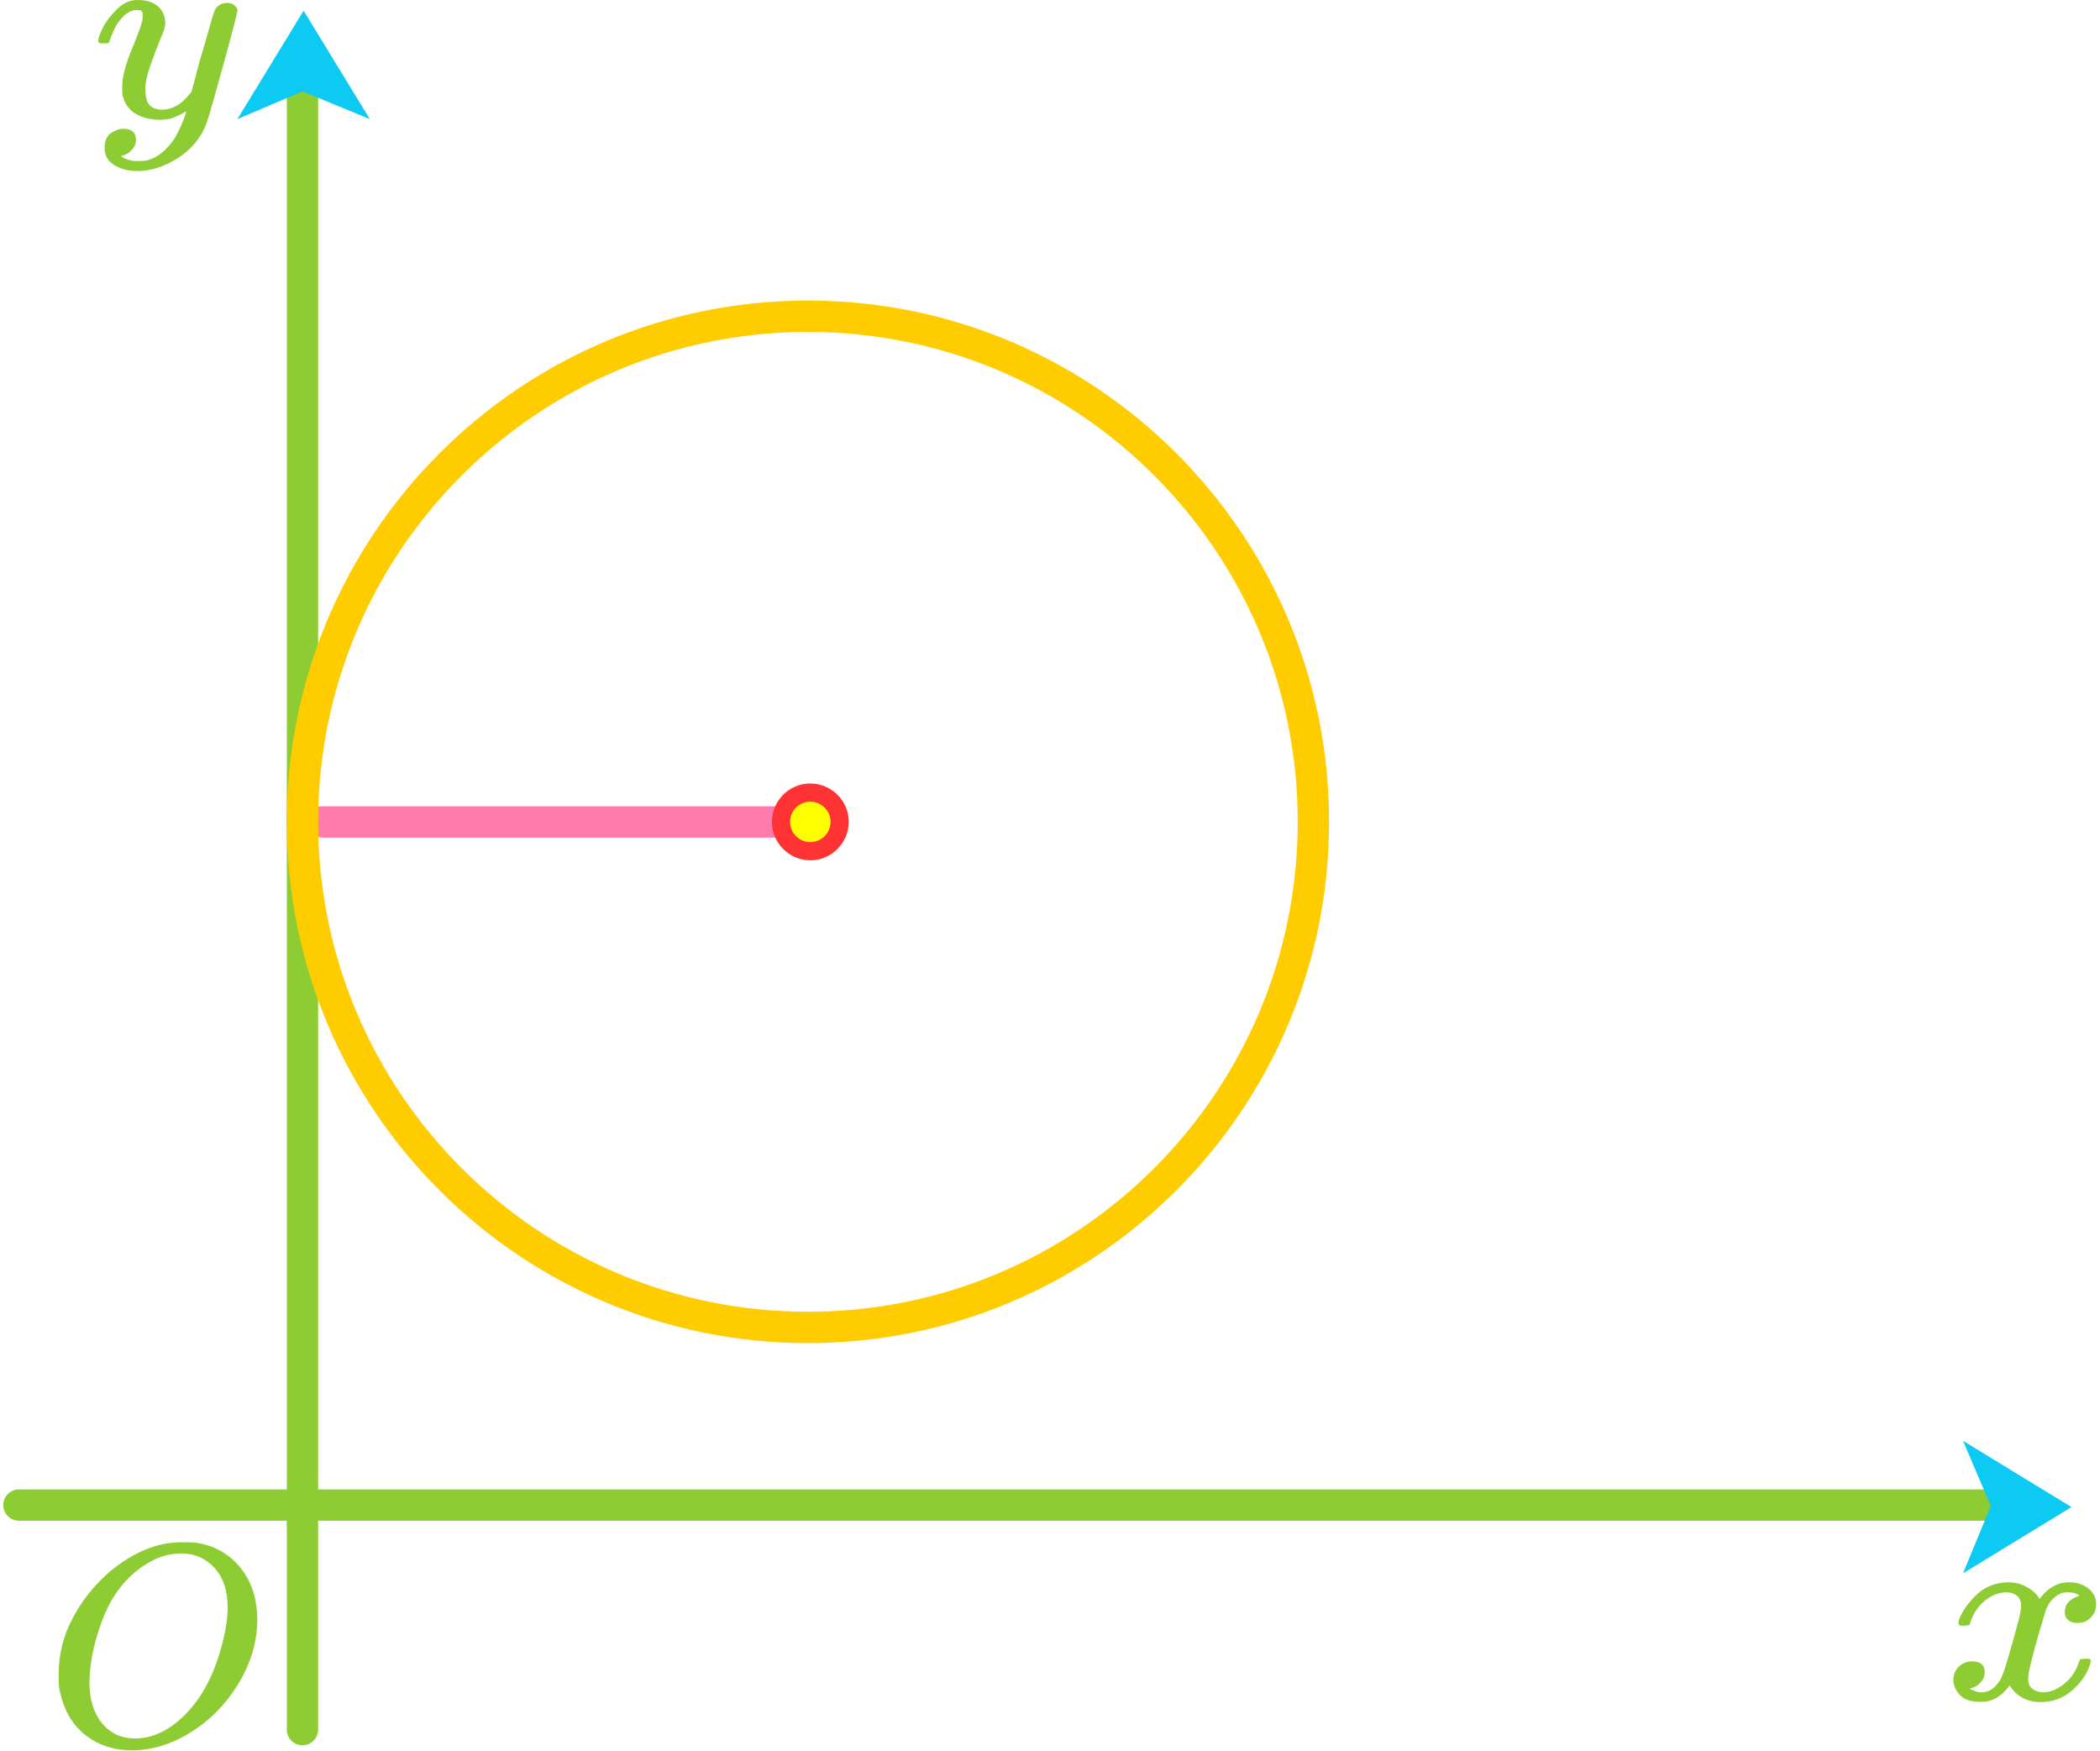
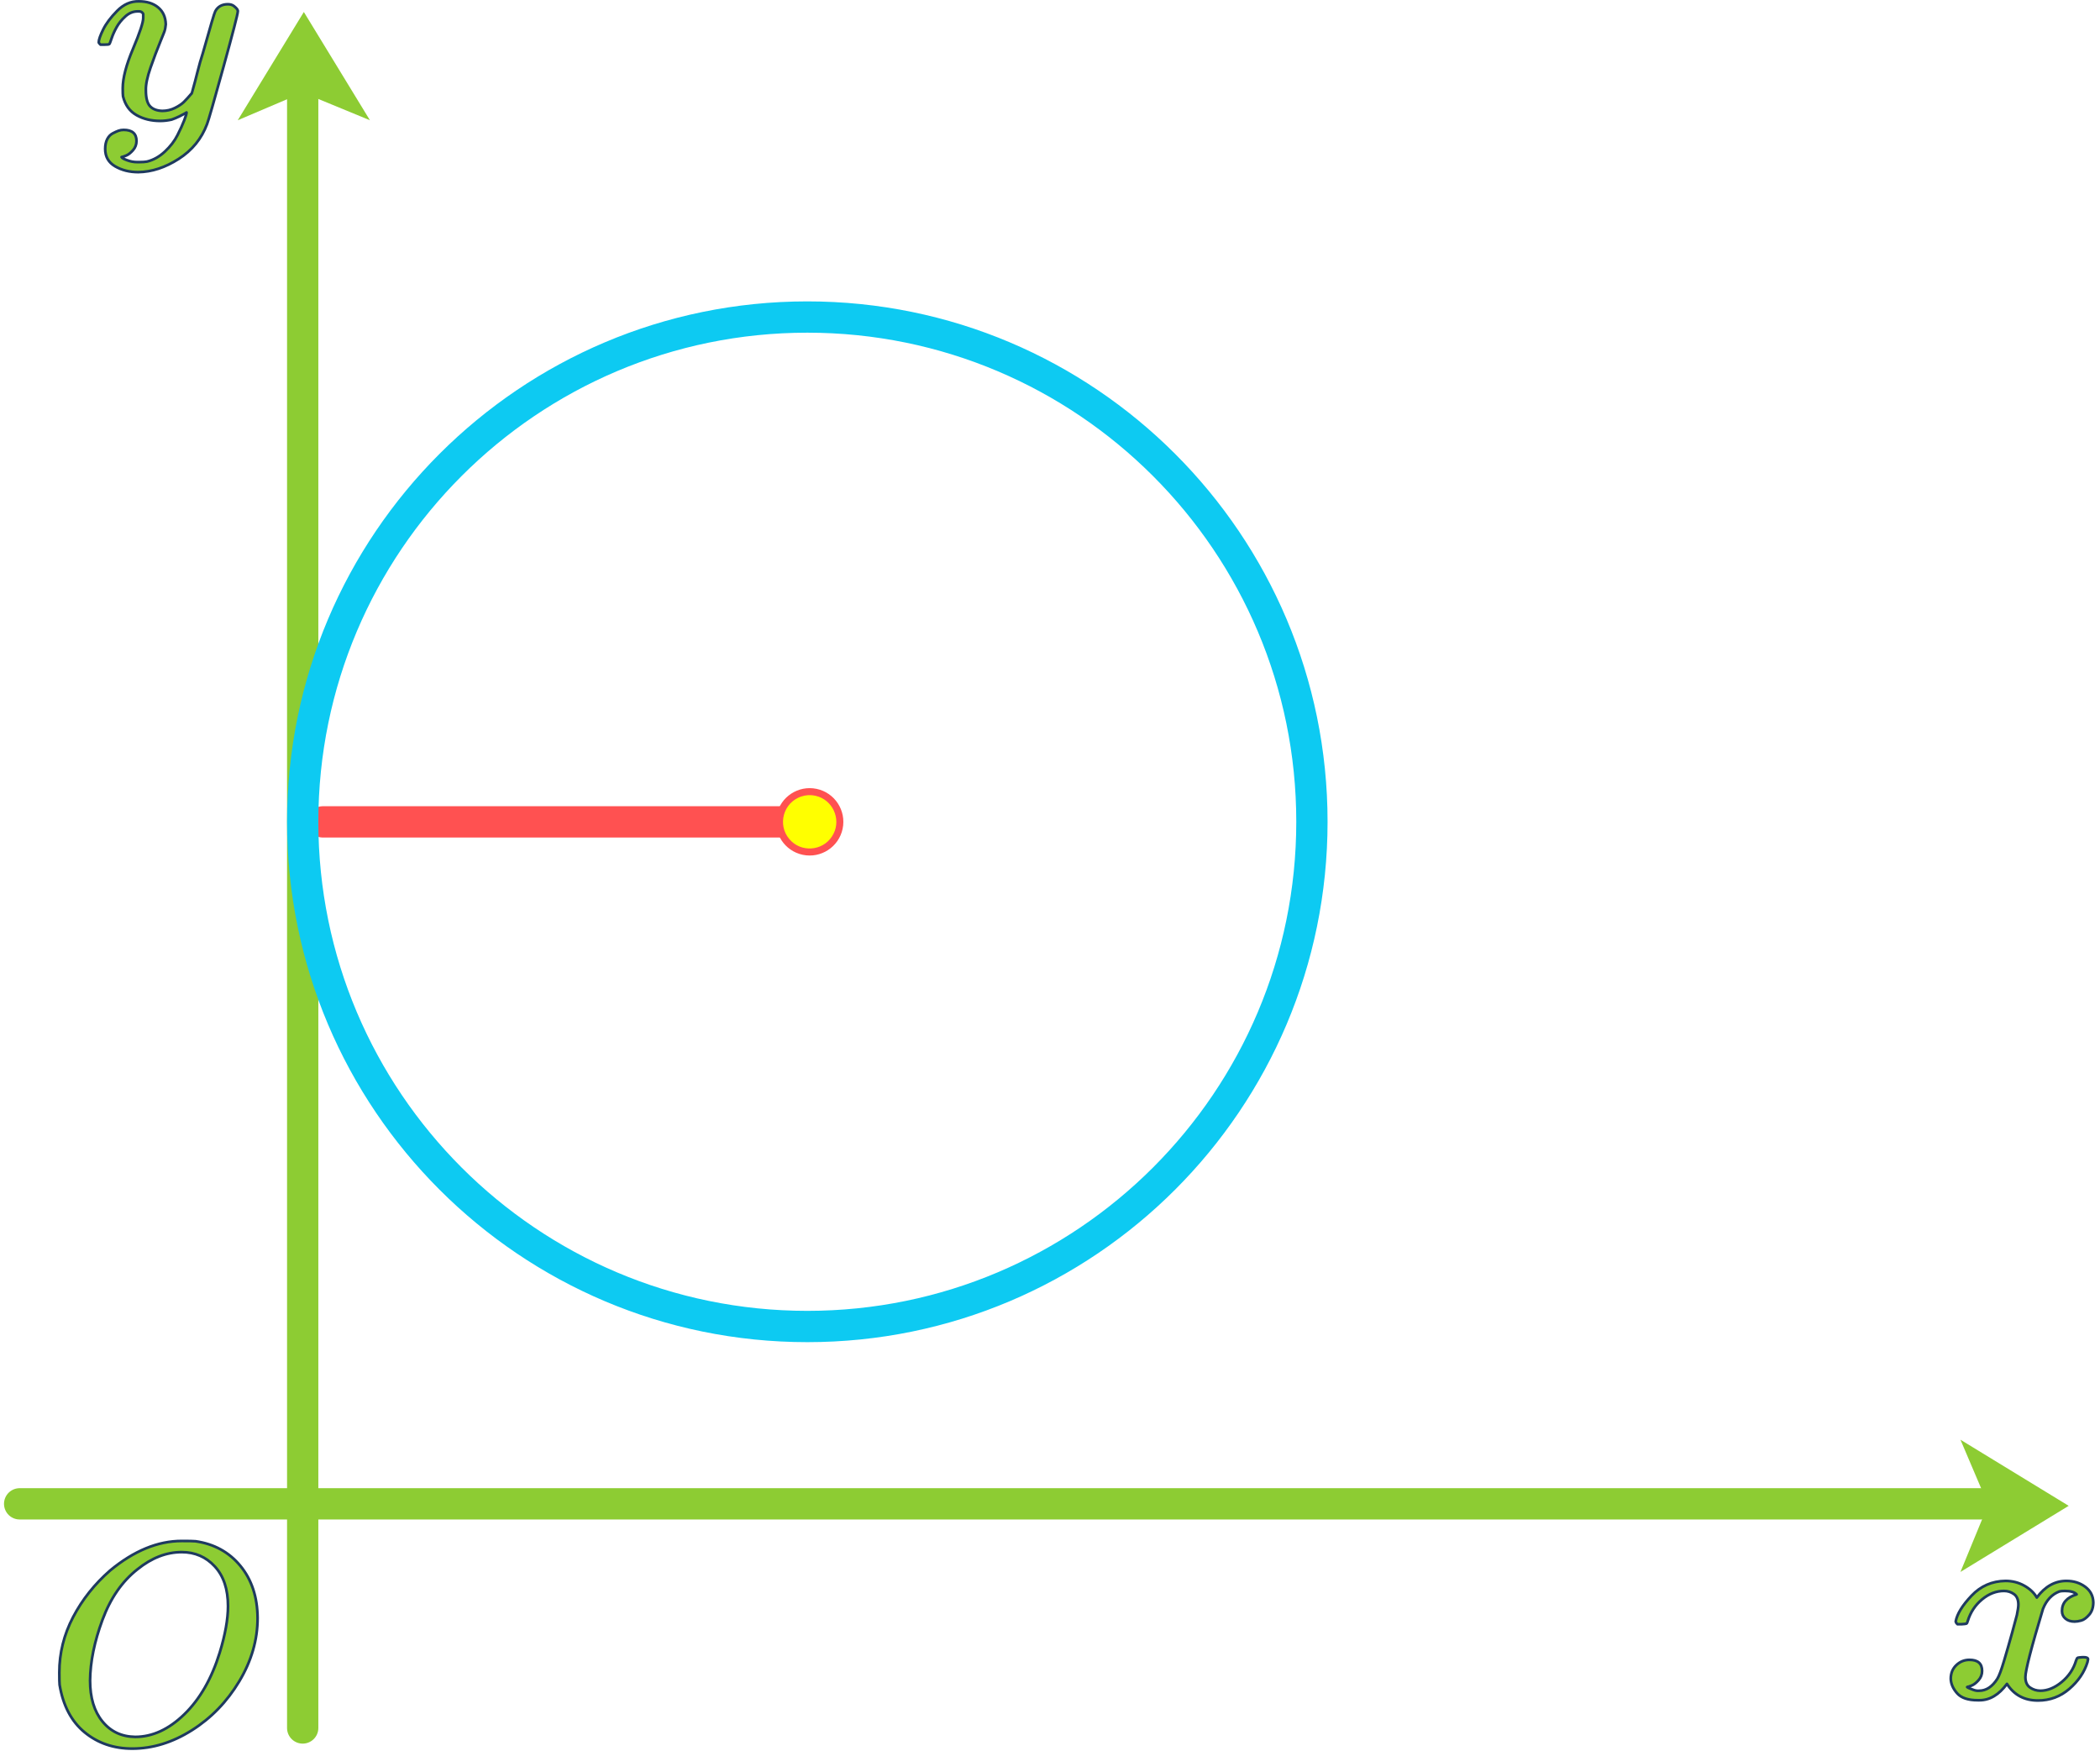
- <svg xmlns="http://www.w3.org/2000/svg" width="168" height="140" viewBox="0 0 835 698" version="1.1" xml:space="preserve" style="fill-rule:evenodd;clip-rule:evenodd;stroke-linecap:round;stroke-linejoin:round;stroke-miterlimit:1.5;">
+ <svg xmlns="http://www.w3.org/2000/svg" width="168" height="140" viewBox="0 0 783 655" version="1.1" xml:space="preserve" style="fill-rule:evenodd;clip-rule:evenodd;stroke-linejoin:round;stroke-miterlimit:2;">
  <g>
-     <g>
-       <path id="MJX-44-TEX-I-1D466" d="M37.849,16.346c0,-0.984 0.585,-2.671 1.755,-5.061c1.169,-2.39 3.04,-4.885 5.613,-7.486c2.573,-2.601 5.458,-3.867 8.654,-3.796c3.197,-0 5.77,0.808 7.719,2.425c1.949,1.617 2.963,3.866 3.041,6.748c-0.156,1.336 -0.273,2.074 -0.351,2.215c-0,0.21 -0.624,1.827 -1.872,4.85c-1.247,3.023 -2.533,6.432 -3.859,10.228c-1.325,3.796 -1.949,6.819 -1.871,9.068c0,3.023 0.546,5.132 1.637,6.327c1.092,1.195 2.729,1.827 4.912,1.898c1.793,-0 3.47,-0.387 5.029,-1.16c1.559,-0.774 2.768,-1.582 3.625,-2.426c0.858,-0.843 1.91,-2.003 3.158,-3.479c-0,-0.07 0.195,-0.773 0.585,-2.109c0.389,-1.336 0.935,-3.409 1.637,-6.221c0.702,-2.812 1.442,-5.413 2.222,-7.803c2.963,-10.544 4.6,-16.062 4.912,-16.554c1.013,-1.898 2.69,-2.847 5.029,-2.847c1.013,-0 1.832,0.246 2.455,0.738c0.624,0.492 1.053,0.914 1.287,1.265c0.234,0.352 0.312,0.668 0.234,0.949c-0,0.914 -1.91,8.295 -5.731,22.143c-3.82,13.848 -6.003,21.44 -6.549,22.776c-2.183,5.834 -5.964,10.474 -11.344,13.918c-5.379,3.445 -10.759,5.202 -16.139,5.272c-3.508,0 -6.588,-0.773 -9.239,-2.319c-2.65,-1.547 -3.976,-3.867 -3.976,-6.96c0,-1.546 0.273,-2.847 0.819,-3.901c0.546,-1.055 1.286,-1.828 2.222,-2.32c0.935,-0.492 1.715,-0.843 2.339,-1.054c0.624,-0.211 1.286,-0.317 1.988,-0.317c3.43,0 5.146,1.477 5.146,4.429c-0,1.406 -0.468,2.636 -1.404,3.691c-0.935,1.054 -1.832,1.757 -2.69,2.108c-0.857,0.352 -1.364,0.528 -1.52,0.528l-0.351,0.105c0.156,0.351 0.897,0.773 2.222,1.265c1.326,0.492 2.651,0.738 3.977,0.738l0.935,0c1.326,0 2.339,-0.07 3.041,-0.21c2.573,-0.633 4.951,-1.969 7.134,-4.007c2.183,-2.039 3.859,-4.218 5.028,-6.538c1.17,-2.319 2.067,-4.288 2.69,-5.905c0.624,-1.616 0.936,-2.671 0.936,-3.163l-0.702,0.422c-0.468,0.281 -1.208,0.668 -2.222,1.16c-1.013,0.492 -2.027,0.914 -3.041,1.265c-1.559,0.352 -3.079,0.527 -4.561,0.527c-3.586,0 -6.744,-0.773 -9.472,-2.319c-2.729,-1.547 -4.522,-4.042 -5.38,-7.487c-0.078,-0.492 -0.117,-1.581 -0.117,-3.269c0,-4.006 1.365,-9.243 4.093,-15.711c2.729,-6.467 4.093,-10.579 4.093,-12.336l0,-1.477c0,-0.21 -0.155,-0.456 -0.467,-0.738c-0.312,-0.281 -0.741,-0.421 -1.287,-0.421l-0.468,-0c-1.793,-0 -3.43,0.667 -4.911,2.003c-1.482,1.336 -2.651,2.777 -3.509,4.323c-0.857,1.547 -1.52,3.023 -1.988,4.429c-0.468,1.406 -0.78,2.179 -0.936,2.32c-0.155,0.14 -0.779,0.21 -1.871,0.21l-1.637,0c-0.468,-0.421 -0.702,-0.738 -0.702,-0.949Z" style="fill:#8dcc33;fill-rule:nonzero;" />
-     </g>
+     <path id="MJX-44-TEX-I-1D466" d="M35.457,15.813c-0,-0.922 0.548,-2.503 1.644,-4.741c1.095,-2.239 2.848,-4.577 5.258,-7.013c2.41,-2.437 5.113,-3.623 8.107,-3.556c2.995,-0 5.405,0.757 7.231,2.271c1.826,1.515 2.776,3.622 2.849,6.322c-0.146,1.251 -0.256,1.943 -0.329,2.075c0,0.197 -0.585,1.711 -1.754,4.543c-1.168,2.832 -2.373,6.026 -3.615,9.582c-1.241,3.556 -1.826,6.388 -1.752,8.495c-0,2.832 0.511,4.807 1.533,5.927c1.023,1.119 2.557,1.711 4.602,1.778c1.679,-0 3.25,-0.363 4.711,-1.087c1.46,-0.725 2.593,-1.482 3.396,-2.273c0.803,-0.789 1.789,-1.876 2.958,-3.259c-0,-0.065 0.183,-0.724 0.548,-1.975c0.364,-1.252 0.876,-3.194 1.534,-5.828c0.657,-2.634 1.35,-5.071 2.081,-7.31c2.776,-9.878 4.309,-15.047 4.602,-15.508c0.949,-1.778 2.52,-2.667 4.711,-2.667c0.949,0 1.716,0.231 2.3,0.692c0.584,0.461 0.986,0.856 1.205,1.185c0.219,0.329 0.292,0.626 0.219,0.889c0,0.856 -1.789,7.77 -5.368,20.743c-3.579,12.973 -5.624,20.085 -6.135,21.337c-2.045,5.465 -5.587,9.811 -10.627,13.038c-5.039,3.227 -10.079,4.873 -15.119,4.939c-3.287,-0 -6.172,-0.725 -8.655,-2.173c-2.483,-1.449 -3.725,-3.622 -3.725,-6.52c0,-1.448 0.256,-2.667 0.767,-3.654c0.512,-0.989 1.205,-1.713 2.082,-2.174c0.876,-0.461 1.606,-0.789 2.191,-0.987c0.585,-0.198 1.205,-0.297 1.862,-0.297c3.213,-0 4.821,1.384 4.821,4.149c0,1.317 -0.438,2.469 -1.315,3.458c-0.876,0.987 -1.716,1.646 -2.52,1.974c-0.803,0.33 -1.278,0.495 -1.424,0.495l-0.329,0.098c0.146,0.329 0.84,0.725 2.082,1.185c1.242,0.461 2.483,0.692 3.725,0.692l0.876,-0c1.242,-0 2.191,-0.066 2.849,-0.197c2.41,-0.593 4.638,-1.844 6.683,-3.754c2.045,-1.91 3.615,-3.951 4.71,-6.124c1.096,-2.173 1.937,-4.017 2.52,-5.532c0.585,-1.514 0.877,-2.502 0.877,-2.963l-0.658,0.395c-0.438,0.263 -1.131,0.626 -2.081,1.087c-0.949,0.461 -1.899,0.856 -2.849,1.185c-1.46,0.33 -2.884,0.494 -4.273,0.494c-3.359,-0 -6.317,-0.725 -8.873,-2.173c-2.556,-1.449 -4.236,-3.786 -5.04,-7.014c-0.073,-0.461 -0.11,-1.481 -0.11,-3.062c0,-3.753 1.279,-8.659 3.835,-14.718c2.556,-6.058 3.834,-9.91 3.834,-11.556l0,-1.384c0,-0.197 -0.145,-0.427 -0.437,-0.691c-0.293,-0.263 -0.695,-0.395 -1.206,-0.395l-0.438,0c-1.68,0 -3.214,0.625 -4.601,1.877c-1.388,1.251 -2.484,2.601 -3.287,4.05c-0.803,1.449 -1.424,2.831 -1.863,4.149c-0.438,1.317 -0.73,2.041 -0.876,2.173c-0.146,0.131 -0.73,0.197 -1.753,0.197l-1.534,-0c-0.438,-0.395 -0.657,-0.692 -0.657,-0.889Z" style="fill:#8dcc33;fill-rule:nonzero;stroke:#1e3a5f;stroke-width:1px;" />
  </g>
  <g>
-     <g>
-       <path id="MJX-44-TEX-I-1D465" d="M779.794,647.079c0.546,-2.952 2.651,-6.362 6.315,-10.228c3.665,-3.866 8.187,-5.834 13.566,-5.905c2.729,0 5.224,0.633 7.485,1.898c2.261,1.266 3.937,2.847 5.029,4.745c3.274,-4.428 7.211,-6.643 11.811,-6.643c2.885,0 5.38,0.774 7.485,2.32c2.105,1.547 3.197,3.62 3.275,6.221c-0,2.039 -0.546,3.691 -1.638,4.956c-1.091,1.265 -2.144,2.039 -3.157,2.32c-1.014,0.281 -1.91,0.422 -2.69,0.422c-1.481,-0 -2.69,-0.387 -3.625,-1.16c-0.936,-0.773 -1.404,-1.793 -1.404,-3.058c0,-3.234 1.949,-5.448 5.848,-6.643c-0.858,-0.914 -2.417,-1.371 -4.678,-1.371c-1.014,0 -1.755,0.071 -2.222,0.211c-2.963,1.125 -5.146,3.445 -6.549,6.959c-4.678,15.536 -7.017,24.604 -7.017,27.205c-0,1.968 0.623,3.374 1.871,4.217c1.247,0.844 2.612,1.266 4.093,1.266c2.885,-0 5.73,-1.16 8.537,-3.48c2.807,-2.32 4.717,-5.167 5.731,-8.541c0.234,-0.703 0.467,-1.089 0.701,-1.16c0.234,-0.07 0.858,-0.14 1.872,-0.211l0.467,0c1.17,0 1.755,0.282 1.755,0.844c-0,0.07 -0.078,0.457 -0.234,1.16c-1.248,4.007 -3.665,7.557 -7.251,10.65c-3.587,3.093 -7.758,4.639 -12.514,4.639c-5.457,0 -9.589,-2.214 -12.396,-6.643c-3.197,4.358 -6.861,6.538 -10.993,6.538l-0.702,-0c-3.82,-0 -6.549,-0.914 -8.186,-2.742c-1.638,-1.828 -2.495,-3.761 -2.573,-5.799c-0,-2.25 0.74,-4.077 2.222,-5.483c1.481,-1.406 3.235,-2.109 5.262,-2.109c3.353,-0 5.029,1.476 5.029,4.428c0,1.406 -0.468,2.636 -1.403,3.691c-0.936,1.054 -1.832,1.757 -2.69,2.109c-0.858,0.351 -1.364,0.527 -1.52,0.527l-0.351,0.105c-0,0.071 0.234,0.211 0.702,0.422c0.467,0.211 1.091,0.457 1.871,0.738c0.779,0.281 1.52,0.387 2.222,0.317c2.807,-0 5.223,-1.582 7.251,-4.745c0.701,-1.125 1.598,-3.515 2.689,-7.17c1.092,-3.656 2.183,-7.452 3.275,-11.388c1.091,-3.937 1.715,-6.256 1.871,-6.959c0.39,-1.898 0.585,-3.269 0.585,-4.113c-0,-1.968 -0.585,-3.374 -1.754,-4.217c-1.17,-0.844 -2.495,-1.266 -3.977,-1.266c-3.118,0 -6.042,1.125 -8.771,3.374c-2.729,2.25 -4.639,5.132 -5.73,8.647c-0.156,0.632 -0.351,0.984 -0.585,1.054c-0.234,0.07 -0.858,0.141 -1.871,0.211l-1.637,0c-0.468,-0.422 -0.702,-0.808 -0.702,-1.16Z" style="fill:#8dcc33;fill-rule:nonzero;" />
-     </g>
+     <path id="MJX-44-TEX-I-1D465" d="M730.505,606.678c0.511,-2.765 2.483,-5.959 5.916,-9.581c3.433,-3.622 7.669,-5.465 12.708,-5.532c2.557,0 4.894,0.593 7.012,1.778c2.118,1.186 3.688,2.667 4.711,4.445c3.067,-4.148 6.756,-6.223 11.065,-6.223c2.702,0 5.04,0.725 7.012,2.174c1.972,1.449 2.995,3.391 3.068,5.827c-0,1.91 -0.512,3.458 -1.535,4.643c-1.022,1.185 -2.008,1.91 -2.957,2.173c-0.95,0.264 -1.79,0.396 -2.52,0.396c-1.388,-0 -2.52,-0.363 -3.396,-1.087c-0.877,-0.724 -1.315,-1.68 -1.315,-2.865c-0,-3.029 1.825,-5.103 5.478,-6.223c-0.804,-0.856 -2.264,-1.284 -4.382,-1.284c-0.95,-0 -1.644,0.066 -2.082,0.198c-2.776,1.053 -4.821,3.227 -6.135,6.519c-4.382,14.554 -6.573,23.049 -6.573,25.485c-0,1.844 0.583,3.161 1.752,3.951c1.169,0.79 2.447,1.186 3.835,1.186c2.702,-0 5.367,-1.087 7.997,-3.26c2.63,-2.174 4.419,-4.841 5.369,-8.002c0.219,-0.658 0.437,-1.02 0.657,-1.086c0.219,-0.066 0.803,-0.131 1.753,-0.198l0.438,0c1.096,0 1.644,0.264 1.644,0.791c-0,0.065 -0.073,0.428 -0.219,1.086c-1.17,3.754 -3.434,7.08 -6.793,9.977c-3.36,2.898 -7.268,4.346 -11.723,4.346c-5.112,-0 -8.983,-2.074 -11.613,-6.223c-2.995,4.082 -6.427,6.125 -10.298,6.125l-0.657,-0c-3.579,-0 -6.135,-0.857 -7.669,-2.569c-1.534,-1.713 -2.337,-3.523 -2.41,-5.433c-0,-2.107 0.693,-3.819 2.081,-5.136c1.388,-1.317 3.031,-1.976 4.93,-1.976c3.141,0 4.711,1.383 4.711,4.148c-0,1.318 -0.439,2.47 -1.315,3.458c-0.876,0.988 -1.716,1.646 -2.52,1.976c-0.803,0.329 -1.277,0.494 -1.424,0.494l-0.328,0.098c-0,0.066 0.219,0.198 0.657,0.395c0.438,0.198 1.022,0.428 1.753,0.692c0.73,0.263 1.424,0.362 2.082,0.297c2.629,-0 4.892,-1.482 6.792,-4.446c0.657,-1.053 1.497,-3.292 2.519,-6.716c1.023,-3.425 2.045,-6.981 3.068,-10.669c1.022,-3.688 1.607,-5.86 1.753,-6.519c0.365,-1.778 0.548,-3.062 0.548,-3.853c0,-1.843 -0.548,-3.16 -1.643,-3.95c-1.096,-0.791 -2.337,-1.186 -3.726,-1.186c-2.921,-0 -5.66,1.054 -8.216,3.161c-2.557,2.107 -4.346,4.807 -5.368,8.1c-0.146,0.592 -0.329,0.922 -0.548,0.987c-0.219,0.066 -0.804,0.133 -1.753,0.198l-1.533,0c-0.439,-0.395 -0.658,-0.757 -0.658,-1.087Z" style="fill:#8dcc33;fill-rule:nonzero;stroke:#1e3a5f;stroke-width:1px;" />
  </g>
-   <path d="M1539.85,915.628l-0,-650.438" style="fill:none;stroke:#8dcc33;stroke-width:12.5px;" />
-   <path d="M119.338,689.687l0,-650.438" style="fill:none;stroke:#8dcc33;stroke-width:12.5px;" />
-   <path d="M6.25,600.156l783.852,-0" style="fill:none;stroke:#8dcc33;stroke-width:12.5px;" />
+   <path d="M111.795,646.593l-0,-609.325" style="fill:none;stroke:#8dcc33;stroke-width:11.71px;stroke-linecap:round;stroke-miterlimit:1.5;" />
+   <path d="M5.855,562.721l734.306,0" style="fill:none;stroke:#8dcc33;stroke-width:11.71px;stroke-linecap:round;stroke-miterlimit:1.5;" />
  <g>
-     <g>
-       <path id="MJX-22-TEX-I-1D442" d="M101.319,645.722c0,8.758 -2.449,17.212 -7.348,25.361c-4.898,8.15 -11.212,14.662 -18.943,19.536c-7.73,4.874 -15.652,7.312 -23.765,7.312c-7.424,-0 -13.777,-2.171 -19.058,-6.512c-5.281,-4.342 -8.611,-10.663 -9.988,-18.965c-0.077,-0.609 -0.115,-2.246 -0.115,-4.912c-0,-7.769 1.837,-15.156 5.51,-22.163c3.674,-7.007 8.611,-13.214 14.811,-18.622c9.49,-7.845 19.02,-11.767 28.587,-11.767c2.908,0 4.745,0.038 5.511,0.114c7.424,1.067 13.394,4.342 17.91,9.825c4.515,5.484 6.812,12.415 6.888,20.793Zm-11.825,-4.684c-0,-6.779 -1.76,-12.072 -5.281,-15.88c-3.521,-3.808 -7.922,-5.712 -13.203,-5.712c-6.123,-0 -12.017,2.284 -17.681,6.854c-6.123,4.798 -10.791,11.539 -14.006,20.221c-3.215,8.683 -4.86,16.756 -4.937,24.22c0,6.854 1.646,12.3 4.937,16.336c3.291,4.037 7.654,6.093 13.088,6.17c6.888,-0 13.432,-3.009 19.632,-9.026c6.2,-6.016 10.907,-14.204 14.121,-24.562c2.22,-7.235 3.33,-13.442 3.33,-18.621Z" style="fill:#8dcc33;fill-rule:nonzero;" />
-     </g>
+     <path id="MJX-22-TEX-I-1D442" d="M94.915,605.407c-0,8.205 -2.294,16.124 -6.884,23.758c-4.588,7.635 -10.503,13.735 -17.745,18.301c-7.242,4.566 -14.663,6.85 -22.263,6.85c-6.955,0 -12.906,-2.034 -17.854,-6.1c-4.947,-4.068 -8.066,-9.989 -9.356,-17.766c-0.072,-0.571 -0.108,-2.105 -0.108,-4.602c-0,-7.278 1.721,-14.198 5.162,-20.762c3.441,-6.564 8.066,-12.379 13.875,-17.445c8.89,-7.349 17.817,-11.023 26.78,-11.023c2.724,-0 4.445,0.035 5.162,0.106c6.955,1 12.548,4.068 16.778,9.204c4.23,5.138 6.382,11.631 6.453,19.479Zm-11.078,-4.388c0,-6.35 -1.648,-11.309 -4.947,-14.876c-3.298,-3.567 -7.421,-5.351 -12.368,-5.351c-5.736,0 -11.258,2.14 -16.564,6.421c-5.736,4.495 -10.109,10.809 -13.121,18.943c-3.011,8.134 -4.552,15.697 -4.624,22.689c-0,6.421 1.541,11.522 4.624,15.303c3.083,3.782 7.171,5.708 12.261,5.78c6.453,0 12.583,-2.819 18.391,-8.455c5.808,-5.636 10.218,-13.306 13.229,-23.01c2.079,-6.777 3.119,-12.592 3.119,-17.444Z" style="fill:#8dcc33;fill-rule:nonzero;stroke:#1e3a5f;stroke-width:1px;" />
  </g>
-   <path d="M119.796,4.253l26.406,43.243l-26.841,-11.056l-25.972,11.056l26.407,-43.243Z" style="fill:#0dcaf2;" />
-   <path d="M824.922,600.953l-43.243,26.407l11.056,-26.841l-11.056,-25.972l43.243,26.406Z" style="fill:#0dcaf2;" />
-   <path d="M323.345,327.755l-195.959,0" style="fill:none;stroke:#ff7bac;stroke-width:12.5px;" />
-   <path d="M310.213,327.733c-0,-6.454 5.239,-11.693 11.692,-11.693c6.453,0 11.692,5.239 11.692,11.693c-0,6.453 -5.239,11.692 -11.692,11.692c-6.453,-0 -11.692,-5.239 -11.692,-11.692Z" style="fill:#ff0;" />
-   <path d="M306.597,327.733c0.002,-0.08 -0.342,-6.693 5.291,-11.573c8.35,-7.234 21.377,-3.443 24.635,7.023c3.395,10.907 -6.024,21.638 -17.323,19.618c-3.482,-0.623 -6.605,-2.439 -8.867,-5.051c-3.903,-4.505 -3.723,-9.504 -3.736,-10.017Zm7.231,-0c0.008,0.232 -0.112,3.054 2.165,5.499c4.555,4.894 12.706,2.398 13.862,-4.067c1.208,-6.756 -6.074,-11.83 -11.965,-8.441c-1.238,0.713 -2.281,1.755 -2.993,2.994c-1.107,1.923 -1.061,3.692 -1.069,4.015Z" style="fill:#f33;" />
-   <path d="M528.813,327.714c-0,114.722 -93.14,207.861 -207.862,207.861c-114.722,0 -207.861,-93.139 -207.861,-207.861c-0,-114.722 93.139,-207.862 207.861,-207.862c114.722,0 207.862,93.14 207.862,207.862Zm-12.5,-0c-0,-107.823 -87.539,-195.362 -195.362,-195.362c-107.823,0 -195.361,87.539 -195.361,195.362c-0,107.823 87.538,195.361 195.361,195.361c107.823,0 195.362,-87.538 195.362,-195.361Z" style="fill:#fc0;" />
+   <path d="M112.224,4.484l24.737,40.51l-25.145,-10.357l-24.33,10.357l24.738,-40.51Z" style="fill:#8dcc33;" />
+   <path d="M772.781,563.468l-40.51,24.738l10.357,-25.145l-10.357,-24.33l40.51,24.737Z" style="fill:#8dcc33;" />
+   <path d="M302.907,307.538l-183.573,0" style="fill:none;stroke:#ff5151;stroke-width:11.71px;stroke-linecap:round;stroke-miterlimit:1.5;" />
+   <path d="M495.388,307.5c-0,107.47 -87.253,194.722 -194.724,194.722c-107.47,0 -194.722,-87.252 -194.722,-194.722c-0,-107.471 87.252,-194.724 194.722,-194.724c107.471,0 194.724,87.253 194.724,194.724Zm-11.71,-0c0,-101.008 -82.006,-183.014 -183.014,-183.014c-101.007,0 -183.012,82.006 -183.012,183.014c-0,101.008 82.005,183.012 183.012,183.012c101.008,0 183.014,-82.004 183.014,-183.012Z" style="fill:#0dcaf2;" />
+   <path d="M303.957,295.618c-6.532,-1.368 -12.946,2.824 -14.314,9.356c-1.368,6.532 2.824,12.945 9.356,14.314c6.531,1.369 12.945,-2.824 14.314,-9.355c1.368,-6.533 -2.824,-12.946 -9.356,-14.315Z" style="fill:#ff0;" />
+   <path d="M304.132,295.183c6.81,1.426 11.181,8.114 9.754,14.924c-1.427,6.81 -8.114,11.181 -14.924,9.755c-6.81,-1.428 -11.181,-8.115 -9.754,-14.925c1.426,-6.81 8.113,-11.181 14.924,-9.754Zm-0.538,2.569c-0.013,0.063 -2.908,-0.913 -6.465,0.821c-6.108,2.978 -7.677,11.476 -2.217,16.408c4.653,4.202 12.508,3.104 15.586,-3.035c2.853,-5.691 -0.462,-12.719 -6.652,-14.138l-0.252,-0.056Z" style="fill:#ff5151;" />
</svg>
